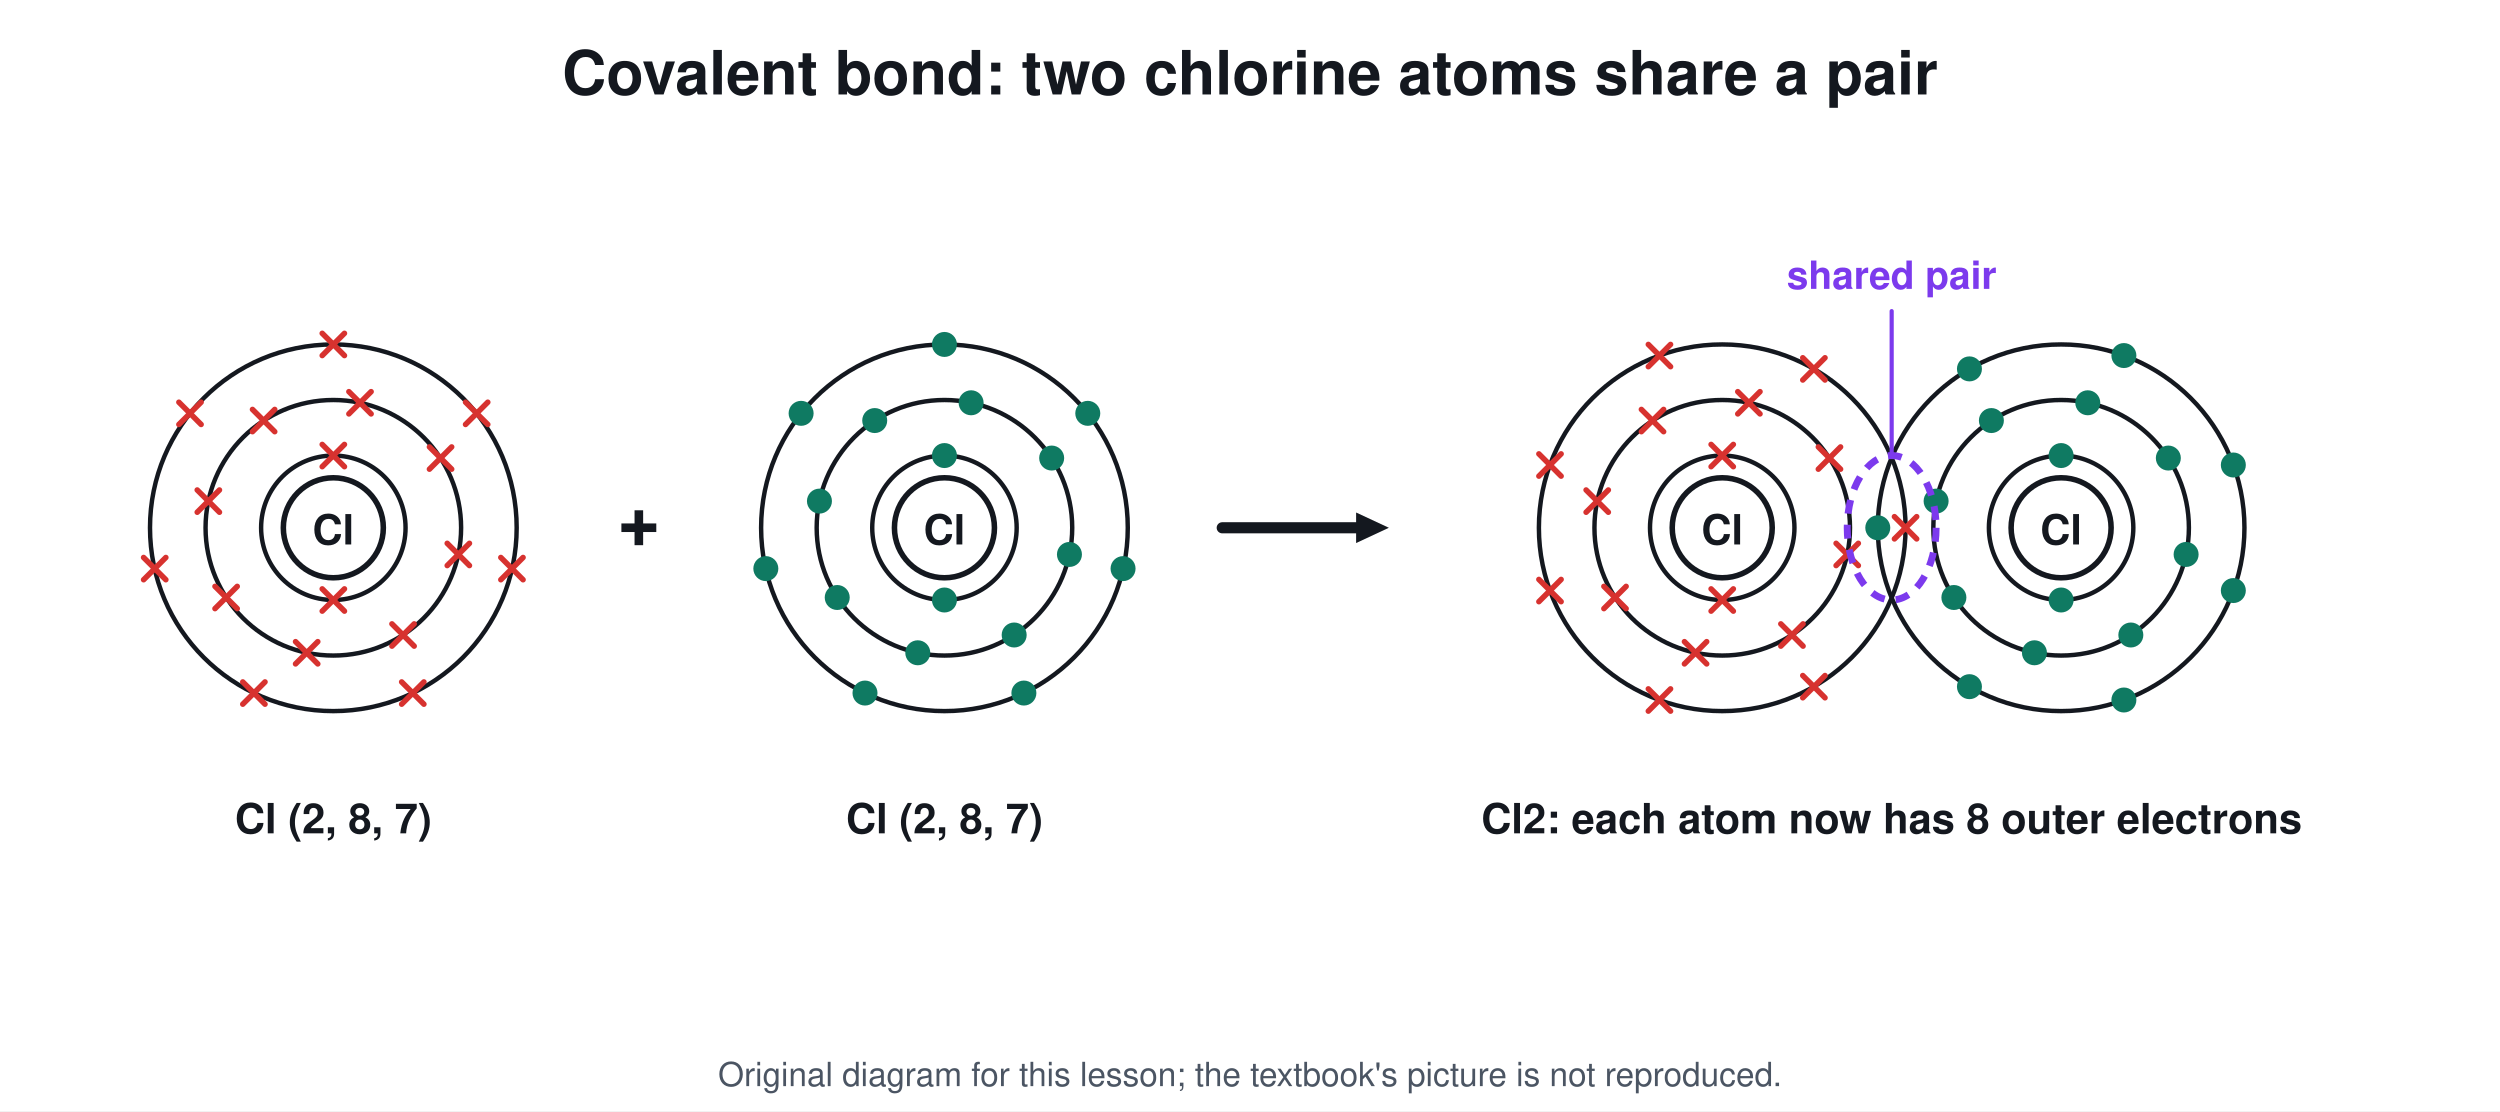
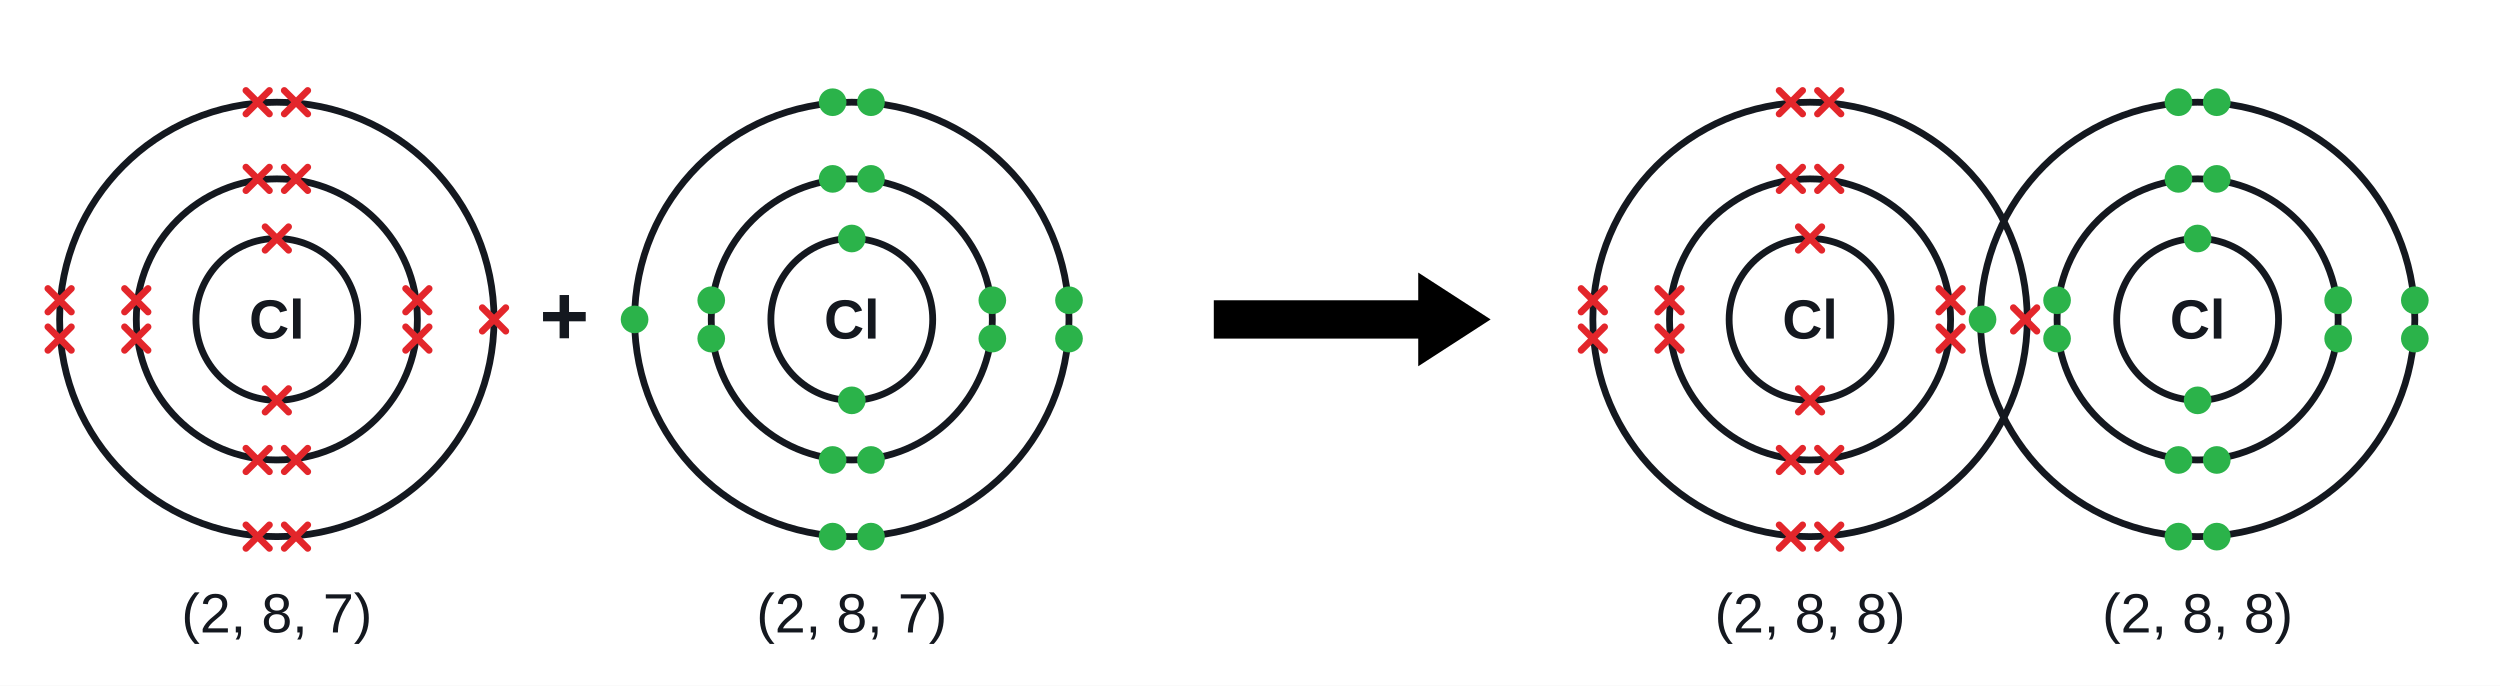
- <svg xmlns="http://www.w3.org/2000/svg" viewBox="0 0 900 400" font-family="Segoe UI, Helvetica, Arial, sans-serif">
-   <rect width="900" height="400" fill="#ffffff" />
-   <text x="450.0" y="34.0" font-size="22" fill="#14181f" text-anchor="middle" font-weight="700">Covalent bond: two chlorine atoms share a pair</text>
-   <circle cx="120.0" cy="190.0" r="18.0" stroke="#14181f" stroke-width="2" fill="#ffffff" />
-   <text x="120.0" y="196.0" font-size="15" fill="#14181f" text-anchor="middle" font-weight="700">Cl</text>
-   <circle cx="120.0" cy="190.0" r="26.0" stroke="#14181f" stroke-width="1.6" fill="none" />
-   <line x1="116.0" y1="160.0" x2="124.0" y2="168.0" stroke="#d7322f" stroke-width="2" stroke-linecap="round" />
-   <line x1="116.0" y1="168.0" x2="124.0" y2="160.0" stroke="#d7322f" stroke-width="2" stroke-linecap="round" />
-   <line x1="116.0" y1="212.0" x2="124.0" y2="220.0" stroke="#d7322f" stroke-width="2" stroke-linecap="round" />
-   <line x1="116.0" y1="220.0" x2="124.0" y2="212.0" stroke="#d7322f" stroke-width="2" stroke-linecap="round" />
-   <circle cx="120.0" cy="190.0" r="46.0" stroke="#14181f" stroke-width="1.6" fill="none" />
-   <line x1="125.6" y1="141.0" x2="133.6" y2="149.0" stroke="#d7322f" stroke-width="2" stroke-linecap="round" />
-   <line x1="125.6" y1="149.0" x2="133.6" y2="141.0" stroke="#d7322f" stroke-width="2" stroke-linecap="round" />
-   <line x1="154.6" y1="160.9" x2="162.6" y2="168.9" stroke="#d7322f" stroke-width="2" stroke-linecap="round" />
-   <line x1="154.6" y1="168.9" x2="162.6" y2="160.9" stroke="#d7322f" stroke-width="2" stroke-linecap="round" />
-   <line x1="161.0" y1="195.6" x2="169.0" y2="203.6" stroke="#d7322f" stroke-width="2" stroke-linecap="round" />
-   <line x1="161.0" y1="203.6" x2="169.0" y2="195.6" stroke="#d7322f" stroke-width="2" stroke-linecap="round" />
-   <line x1="141.1" y1="224.6" x2="149.1" y2="232.6" stroke="#d7322f" stroke-width="2" stroke-linecap="round" />
-   <line x1="141.1" y1="232.6" x2="149.1" y2="224.6" stroke="#d7322f" stroke-width="2" stroke-linecap="round" />
-   <line x1="106.4" y1="231.0" x2="114.4" y2="239.0" stroke="#d7322f" stroke-width="2" stroke-linecap="round" />
-   <line x1="106.4" y1="239.0" x2="114.4" y2="231.0" stroke="#d7322f" stroke-width="2" stroke-linecap="round" />
-   <line x1="77.4" y1="211.1" x2="85.4" y2="219.1" stroke="#d7322f" stroke-width="2" stroke-linecap="round" />
-   <line x1="77.4" y1="219.1" x2="85.4" y2="211.1" stroke="#d7322f" stroke-width="2" stroke-linecap="round" />
-   <line x1="71.0" y1="176.4" x2="79.0" y2="184.4" stroke="#d7322f" stroke-width="2" stroke-linecap="round" />
-   <line x1="71.0" y1="184.4" x2="79.0" y2="176.4" stroke="#d7322f" stroke-width="2" stroke-linecap="round" />
-   <line x1="90.9" y1="147.4" x2="98.9" y2="155.4" stroke="#d7322f" stroke-width="2" stroke-linecap="round" />
-   <line x1="90.9" y1="155.4" x2="98.9" y2="147.4" stroke="#d7322f" stroke-width="2" stroke-linecap="round" />
-   <circle cx="120.0" cy="190.0" r="66.0" stroke="#14181f" stroke-width="1.6" fill="none" />
-   <line x1="116.0" y1="120.0" x2="124.0" y2="128.0" stroke="#d7322f" stroke-width="2" stroke-linecap="round" />
-   <line x1="116.0" y1="128.0" x2="124.0" y2="120.0" stroke="#d7322f" stroke-width="2" stroke-linecap="round" />
-   <line x1="167.6" y1="144.8" x2="175.6" y2="152.8" stroke="#d7322f" stroke-width="2" stroke-linecap="round" />
-   <line x1="167.6" y1="152.8" x2="175.6" y2="144.8" stroke="#d7322f" stroke-width="2" stroke-linecap="round" />
-   <line x1="180.3" y1="200.7" x2="188.3" y2="208.7" stroke="#d7322f" stroke-width="2" stroke-linecap="round" />
-   <line x1="180.3" y1="208.7" x2="188.3" y2="200.7" stroke="#d7322f" stroke-width="2" stroke-linecap="round" />
-   <line x1="144.6" y1="245.5" x2="152.6" y2="253.5" stroke="#d7322f" stroke-width="2" stroke-linecap="round" />
-   <line x1="144.6" y1="253.5" x2="152.6" y2="245.5" stroke="#d7322f" stroke-width="2" stroke-linecap="round" />
-   <line x1="87.4" y1="245.5" x2="95.4" y2="253.5" stroke="#d7322f" stroke-width="2" stroke-linecap="round" />
-   <line x1="87.4" y1="253.5" x2="95.4" y2="245.5" stroke="#d7322f" stroke-width="2" stroke-linecap="round" />
-   <line x1="51.7" y1="200.7" x2="59.7" y2="208.7" stroke="#d7322f" stroke-width="2" stroke-linecap="round" />
-   <line x1="51.7" y1="208.7" x2="59.7" y2="200.7" stroke="#d7322f" stroke-width="2" stroke-linecap="round" />
-   <line x1="64.4" y1="144.8" x2="72.4" y2="152.8" stroke="#d7322f" stroke-width="2" stroke-linecap="round" />
-   <line x1="64.4" y1="152.8" x2="72.4" y2="144.8" stroke="#d7322f" stroke-width="2" stroke-linecap="round" />
-   <text x="230.0" y="196.0" font-size="26" fill="#14181f" text-anchor="middle" font-weight="700">+</text>
-   <circle cx="340.0" cy="190.0" r="18.0" stroke="#14181f" stroke-width="2" fill="#ffffff" />
-   <text x="340.0" y="196.0" font-size="15" fill="#14181f" text-anchor="middle" font-weight="700">Cl</text>
-   <circle cx="340.0" cy="190.0" r="26.0" stroke="#14181f" stroke-width="1.6" fill="none" />
-   <circle cx="340.0" cy="164.0" r="4.0" stroke="#0f7a62" stroke-width="1" fill="#0f7a62" />
-   <circle cx="340.0" cy="216.0" r="4.0" stroke="#0f7a62" stroke-width="1" fill="#0f7a62" />
-   <circle cx="340.0" cy="190.0" r="46.0" stroke="#14181f" stroke-width="1.6" fill="none" />
-   <circle cx="349.6" cy="145.0" r="4.0" stroke="#0f7a62" stroke-width="1" fill="#0f7a62" />
-   <circle cx="378.6" cy="164.9" r="4.0" stroke="#0f7a62" stroke-width="1" fill="#0f7a62" />
-   <circle cx="385.0" cy="199.6" r="4.0" stroke="#0f7a62" stroke-width="1" fill="#0f7a62" />
-   <circle cx="365.1" cy="228.6" r="4.0" stroke="#0f7a62" stroke-width="1" fill="#0f7a62" />
-   <circle cx="330.4" cy="235.0" r="4.0" stroke="#0f7a62" stroke-width="1" fill="#0f7a62" />
-   <circle cx="301.4" cy="215.1" r="4.0" stroke="#0f7a62" stroke-width="1" fill="#0f7a62" />
-   <circle cx="295.0" cy="180.4" r="4.0" stroke="#0f7a62" stroke-width="1" fill="#0f7a62" />
-   <circle cx="314.9" cy="151.4" r="4.0" stroke="#0f7a62" stroke-width="1" fill="#0f7a62" />
-   <circle cx="340.0" cy="190.0" r="66.0" stroke="#14181f" stroke-width="1.6" fill="none" />
-   <circle cx="340.0" cy="124.0" r="4.0" stroke="#0f7a62" stroke-width="1" fill="#0f7a62" />
-   <circle cx="391.6" cy="148.8" r="4.0" stroke="#0f7a62" stroke-width="1" fill="#0f7a62" />
-   <circle cx="404.3" cy="204.7" r="4.0" stroke="#0f7a62" stroke-width="1" fill="#0f7a62" />
-   <circle cx="368.6" cy="249.5" r="4.0" stroke="#0f7a62" stroke-width="1" fill="#0f7a62" />
-   <circle cx="311.4" cy="249.5" r="4.0" stroke="#0f7a62" stroke-width="1" fill="#0f7a62" />
-   <circle cx="275.7" cy="204.7" r="4.0" stroke="#0f7a62" stroke-width="1" fill="#0f7a62" />
-   <circle cx="288.4" cy="148.8" r="4.0" stroke="#0f7a62" stroke-width="1" fill="#0f7a62" />
-   <text x="120.0" y="300.0" font-size="15" fill="#14181f" text-anchor="middle" font-weight="700">Cl (2, 8, 7)</text>
-   <text x="340.0" y="300.0" font-size="15" fill="#14181f" text-anchor="middle" font-weight="700">Cl (2, 8, 7)</text>
-   <line x1="440.0" y1="190.0" x2="489.6" y2="190.0" stroke="#14181f" stroke-width="4" stroke-linecap="round" />
-   <path d="M500.0 190.0 L488.2 195.5 L488.2 184.5 Z" fill="#14181f" />
-   <circle cx="620.0" cy="190.0" r="18.0" stroke="#14181f" stroke-width="2" fill="#ffffff" />
-   <text x="620.0" y="196.0" font-size="15" fill="#14181f" text-anchor="middle" font-weight="700">Cl</text>
-   <circle cx="620.0" cy="190.0" r="26.0" stroke="#14181f" stroke-width="1.6" fill="none" />
-   <line x1="616.0" y1="160.0" x2="624.0" y2="168.0" stroke="#d7322f" stroke-width="2" stroke-linecap="round" />
-   <line x1="616.0" y1="168.0" x2="624.0" y2="160.0" stroke="#d7322f" stroke-width="2" stroke-linecap="round" />
-   <line x1="616.0" y1="212.0" x2="624.0" y2="220.0" stroke="#d7322f" stroke-width="2" stroke-linecap="round" />
-   <line x1="616.0" y1="220.0" x2="624.0" y2="212.0" stroke="#d7322f" stroke-width="2" stroke-linecap="round" />
-   <circle cx="620.0" cy="190.0" r="46.0" stroke="#14181f" stroke-width="1.6" fill="none" />
-   <line x1="625.6" y1="141.0" x2="633.6" y2="149.0" stroke="#d7322f" stroke-width="2" stroke-linecap="round" />
-   <line x1="625.6" y1="149.0" x2="633.6" y2="141.0" stroke="#d7322f" stroke-width="2" stroke-linecap="round" />
-   <line x1="654.6" y1="160.9" x2="662.6" y2="168.9" stroke="#d7322f" stroke-width="2" stroke-linecap="round" />
-   <line x1="654.6" y1="168.9" x2="662.6" y2="160.9" stroke="#d7322f" stroke-width="2" stroke-linecap="round" />
-   <line x1="661.0" y1="195.6" x2="669.0" y2="203.6" stroke="#d7322f" stroke-width="2" stroke-linecap="round" />
-   <line x1="661.0" y1="203.6" x2="669.0" y2="195.6" stroke="#d7322f" stroke-width="2" stroke-linecap="round" />
-   <line x1="641.1" y1="224.6" x2="649.1" y2="232.6" stroke="#d7322f" stroke-width="2" stroke-linecap="round" />
-   <line x1="641.1" y1="232.6" x2="649.1" y2="224.6" stroke="#d7322f" stroke-width="2" stroke-linecap="round" />
-   <line x1="606.4" y1="231.0" x2="614.4" y2="239.0" stroke="#d7322f" stroke-width="2" stroke-linecap="round" />
-   <line x1="606.4" y1="239.0" x2="614.4" y2="231.0" stroke="#d7322f" stroke-width="2" stroke-linecap="round" />
-   <line x1="577.4" y1="211.1" x2="585.4" y2="219.1" stroke="#d7322f" stroke-width="2" stroke-linecap="round" />
-   <line x1="577.4" y1="219.1" x2="585.4" y2="211.1" stroke="#d7322f" stroke-width="2" stroke-linecap="round" />
-   <line x1="571.0" y1="176.4" x2="579.0" y2="184.4" stroke="#d7322f" stroke-width="2" stroke-linecap="round" />
-   <line x1="571.0" y1="184.4" x2="579.0" y2="176.4" stroke="#d7322f" stroke-width="2" stroke-linecap="round" />
-   <line x1="590.9" y1="147.4" x2="598.9" y2="155.4" stroke="#d7322f" stroke-width="2" stroke-linecap="round" />
-   <line x1="590.9" y1="155.4" x2="598.9" y2="147.4" stroke="#d7322f" stroke-width="2" stroke-linecap="round" />
-   <circle cx="620.0" cy="190.0" r="66.0" stroke="#14181f" stroke-width="1.6" fill="none" />
-   <line x1="682.0" y1="186.0" x2="690.0" y2="194.0" stroke="#d7322f" stroke-width="2" stroke-linecap="round" />
-   <line x1="682.0" y1="194.0" x2="690.0" y2="186.0" stroke="#d7322f" stroke-width="2" stroke-linecap="round" />
-   <line x1="649.0" y1="243.2" x2="657.0" y2="251.2" stroke="#d7322f" stroke-width="2" stroke-linecap="round" />
-   <line x1="649.0" y1="251.2" x2="657.0" y2="243.2" stroke="#d7322f" stroke-width="2" stroke-linecap="round" />
-   <line x1="593.4" y1="248.0" x2="601.4" y2="256.0" stroke="#d7322f" stroke-width="2" stroke-linecap="round" />
-   <line x1="593.4" y1="256.0" x2="601.4" y2="248.0" stroke="#d7322f" stroke-width="2" stroke-linecap="round" />
-   <line x1="554.0" y1="208.6" x2="562.0" y2="216.6" stroke="#d7322f" stroke-width="2" stroke-linecap="round" />
-   <line x1="554.0" y1="216.6" x2="562.0" y2="208.6" stroke="#d7322f" stroke-width="2" stroke-linecap="round" />
-   <line x1="554.0" y1="163.4" x2="562.0" y2="171.4" stroke="#d7322f" stroke-width="2" stroke-linecap="round" />
-   <line x1="554.0" y1="171.4" x2="562.0" y2="163.4" stroke="#d7322f" stroke-width="2" stroke-linecap="round" />
-   <line x1="593.4" y1="124.0" x2="601.4" y2="132.0" stroke="#d7322f" stroke-width="2" stroke-linecap="round" />
-   <line x1="593.4" y1="132.0" x2="601.4" y2="124.0" stroke="#d7322f" stroke-width="2" stroke-linecap="round" />
-   <line x1="649.0" y1="128.8" x2="657.0" y2="136.8" stroke="#d7322f" stroke-width="2" stroke-linecap="round" />
-   <line x1="649.0" y1="136.8" x2="657.0" y2="128.8" stroke="#d7322f" stroke-width="2" stroke-linecap="round" />
-   <circle cx="742.0" cy="190.0" r="18.0" stroke="#14181f" stroke-width="2" fill="#ffffff" />
-   <text x="742.0" y="196.0" font-size="15" fill="#14181f" text-anchor="middle" font-weight="700">Cl</text>
-   <circle cx="742.0" cy="190.0" r="26.0" stroke="#14181f" stroke-width="1.6" fill="none" />
-   <circle cx="742.0" cy="164.0" r="4.0" stroke="#0f7a62" stroke-width="1" fill="#0f7a62" />
-   <circle cx="742.0" cy="216.0" r="4.0" stroke="#0f7a62" stroke-width="1" fill="#0f7a62" />
-   <circle cx="742.0" cy="190.0" r="46.0" stroke="#14181f" stroke-width="1.6" fill="none" />
-   <circle cx="751.6" cy="145.0" r="4.0" stroke="#0f7a62" stroke-width="1" fill="#0f7a62" />
-   <circle cx="780.6" cy="164.9" r="4.0" stroke="#0f7a62" stroke-width="1" fill="#0f7a62" />
-   <circle cx="787.0" cy="199.6" r="4.0" stroke="#0f7a62" stroke-width="1" fill="#0f7a62" />
-   <circle cx="767.1" cy="228.6" r="4.0" stroke="#0f7a62" stroke-width="1" fill="#0f7a62" />
-   <circle cx="732.4" cy="235.0" r="4.0" stroke="#0f7a62" stroke-width="1" fill="#0f7a62" />
-   <circle cx="703.4" cy="215.1" r="4.0" stroke="#0f7a62" stroke-width="1" fill="#0f7a62" />
-   <circle cx="697.0" cy="180.4" r="4.0" stroke="#0f7a62" stroke-width="1" fill="#0f7a62" />
-   <circle cx="716.9" cy="151.4" r="4.0" stroke="#0f7a62" stroke-width="1" fill="#0f7a62" />
-   <circle cx="742.0" cy="190.0" r="66.0" stroke="#14181f" stroke-width="1.6" fill="none" />
-   <circle cx="676.0" cy="190.0" r="4.0" stroke="#0f7a62" stroke-width="1" fill="#0f7a62" />
-   <circle cx="709.0" cy="247.2" r="4.0" stroke="#0f7a62" stroke-width="1" fill="#0f7a62" />
-   <circle cx="764.6" cy="252.0" r="4.0" stroke="#0f7a62" stroke-width="1" fill="#0f7a62" />
-   <circle cx="804.0" cy="212.6" r="4.0" stroke="#0f7a62" stroke-width="1" fill="#0f7a62" />
-   <circle cx="804.0" cy="167.4" r="4.0" stroke="#0f7a62" stroke-width="1" fill="#0f7a62" />
-   <circle cx="764.6" cy="128.0" r="4.0" stroke="#0f7a62" stroke-width="1" fill="#0f7a62" />
-   <circle cx="709.0" cy="132.8" r="4.0" stroke="#0f7a62" stroke-width="1" fill="#0f7a62" />
-   <ellipse cx="681.0" cy="190.0" rx="16.0" ry="26.0" stroke="#7c3aed" stroke-width="2.5" fill="none" stroke-dasharray="5 4" />
-   <line x1="681.0" y1="164.0" x2="681.0" y2="112.0" stroke="#7c3aed" stroke-width="1.5" stroke-linecap="round" />
-   <text x="681.0" y="104.0" font-size="14" fill="#7c3aed" text-anchor="middle" font-weight="700">shared pair</text>
-   <text x="681.0" y="300.0" font-size="15" fill="#14181f" text-anchor="middle" font-weight="700">Cl2: each atom now has 8 outer electrons</text>
-   <text x="450.0" y="391" font-size="12" fill="#4b5563" text-anchor="middle">Original diagram for this lesson; the textbook's picture is not reproduced.</text>
+ <svg xmlns="http://www.w3.org/2000/svg" viewBox="0 0 1174 322" font-family="Calibri, Carlito, Arial, Helvetica, sans-serif">
+   <rect width="1174" height="322" fill="#ffffff" />
+   <circle cx="130" cy="150" r="38" stroke="#14181f" stroke-width="3.2" fill="none" />
+   <circle cx="130" cy="150" r="66" stroke="#14181f" stroke-width="3.2" fill="none" />
+   <circle cx="130" cy="150" r="102" stroke="#14181f" stroke-width="3.2" fill="none" />
+   <text x="130" y="159" font-size="26" font-weight="700" text-anchor="middle" fill="#14181f">Cl</text>
+   <line x1="124.5" y1="106.5" x2="135.5" y2="117.5" stroke="#e3262b" stroke-width="3.2" stroke-linecap="round" />
+   <line x1="124.5" y1="117.5" x2="135.5" y2="106.5" stroke="#e3262b" stroke-width="3.2" stroke-linecap="round" />
+   <line x1="124.5" y1="182.5" x2="135.5" y2="193.5" stroke="#e3262b" stroke-width="3.2" stroke-linecap="round" />
+   <line x1="124.5" y1="193.5" x2="135.5" y2="182.5" stroke="#e3262b" stroke-width="3.2" stroke-linecap="round" />
+   <line x1="115.5" y1="78.5" x2="126.5" y2="89.5" stroke="#e3262b" stroke-width="3.2" stroke-linecap="round" />
+   <line x1="115.5" y1="89.5" x2="126.5" y2="78.5" stroke="#e3262b" stroke-width="3.2" stroke-linecap="round" />
+   <line x1="133.5" y1="78.5" x2="144.5" y2="89.5" stroke="#e3262b" stroke-width="3.2" stroke-linecap="round" />
+   <line x1="133.5" y1="89.5" x2="144.5" y2="78.5" stroke="#e3262b" stroke-width="3.2" stroke-linecap="round" />
+   <line x1="115.5" y1="210.5" x2="126.5" y2="221.5" stroke="#e3262b" stroke-width="3.2" stroke-linecap="round" />
+   <line x1="115.5" y1="221.5" x2="126.5" y2="210.5" stroke="#e3262b" stroke-width="3.2" stroke-linecap="round" />
+   <line x1="133.5" y1="210.5" x2="144.5" y2="221.5" stroke="#e3262b" stroke-width="3.2" stroke-linecap="round" />
+   <line x1="133.5" y1="221.5" x2="144.5" y2="210.5" stroke="#e3262b" stroke-width="3.2" stroke-linecap="round" />
+   <line x1="190.5" y1="135.5" x2="201.5" y2="146.5" stroke="#e3262b" stroke-width="3.2" stroke-linecap="round" />
+   <line x1="190.5" y1="146.5" x2="201.5" y2="135.5" stroke="#e3262b" stroke-width="3.2" stroke-linecap="round" />
+   <line x1="190.5" y1="153.5" x2="201.5" y2="164.5" stroke="#e3262b" stroke-width="3.2" stroke-linecap="round" />
+   <line x1="190.5" y1="164.5" x2="201.5" y2="153.5" stroke="#e3262b" stroke-width="3.2" stroke-linecap="round" />
+   <line x1="58.5" y1="135.5" x2="69.5" y2="146.5" stroke="#e3262b" stroke-width="3.2" stroke-linecap="round" />
+   <line x1="58.5" y1="146.5" x2="69.5" y2="135.5" stroke="#e3262b" stroke-width="3.2" stroke-linecap="round" />
+   <line x1="58.5" y1="153.5" x2="69.5" y2="164.5" stroke="#e3262b" stroke-width="3.2" stroke-linecap="round" />
+   <line x1="58.5" y1="164.5" x2="69.5" y2="153.5" stroke="#e3262b" stroke-width="3.2" stroke-linecap="round" />
+   <line x1="115.5" y1="42.5" x2="126.5" y2="53.5" stroke="#e3262b" stroke-width="3.2" stroke-linecap="round" />
+   <line x1="115.5" y1="53.5" x2="126.5" y2="42.5" stroke="#e3262b" stroke-width="3.2" stroke-linecap="round" />
+   <line x1="133.5" y1="42.5" x2="144.5" y2="53.5" stroke="#e3262b" stroke-width="3.2" stroke-linecap="round" />
+   <line x1="133.5" y1="53.5" x2="144.5" y2="42.5" stroke="#e3262b" stroke-width="3.2" stroke-linecap="round" />
+   <line x1="115.5" y1="246.5" x2="126.5" y2="257.5" stroke="#e3262b" stroke-width="3.2" stroke-linecap="round" />
+   <line x1="115.5" y1="257.5" x2="126.5" y2="246.5" stroke="#e3262b" stroke-width="3.2" stroke-linecap="round" />
+   <line x1="133.5" y1="246.5" x2="144.5" y2="257.5" stroke="#e3262b" stroke-width="3.2" stroke-linecap="round" />
+   <line x1="133.5" y1="257.5" x2="144.5" y2="246.5" stroke="#e3262b" stroke-width="3.2" stroke-linecap="round" />
+   <line x1="22.5" y1="135.5" x2="33.5" y2="146.5" stroke="#e3262b" stroke-width="3.2" stroke-linecap="round" />
+   <line x1="22.5" y1="146.5" x2="33.5" y2="135.5" stroke="#e3262b" stroke-width="3.2" stroke-linecap="round" />
+   <line x1="22.5" y1="153.5" x2="33.5" y2="164.5" stroke="#e3262b" stroke-width="3.2" stroke-linecap="round" />
+   <line x1="22.5" y1="164.5" x2="33.5" y2="153.5" stroke="#e3262b" stroke-width="3.2" stroke-linecap="round" />
+   <line x1="226.5" y1="144.5" x2="237.5" y2="155.5" stroke="#e3262b" stroke-width="3.2" stroke-linecap="round" />
+   <line x1="226.5" y1="155.5" x2="237.5" y2="144.5" stroke="#e3262b" stroke-width="3.2" stroke-linecap="round" />
+   <text x="265.0" y="162" font-size="40" font-weight="700" text-anchor="middle" fill="#14181f">+</text>
+   <circle cx="400" cy="150" r="38" stroke="#14181f" stroke-width="3.2" fill="none" />
+   <circle cx="400" cy="150" r="66" stroke="#14181f" stroke-width="3.2" fill="none" />
+   <circle cx="400" cy="150" r="102" stroke="#14181f" stroke-width="3.2" fill="none" />
+   <text x="400" y="159" font-size="26" font-weight="700" text-anchor="middle" fill="#14181f">Cl</text>
+   <circle cx="400.0" cy="112.0" r="6.5" fill="#2bb34a" />
+   <circle cx="400.0" cy="188.0" r="6.5" fill="#2bb34a" />
+   <circle cx="391.0" cy="84.0" r="6.5" fill="#2bb34a" />
+   <circle cx="409.0" cy="84.0" r="6.5" fill="#2bb34a" />
+   <circle cx="391.0" cy="216.0" r="6.5" fill="#2bb34a" />
+   <circle cx="409.0" cy="216.0" r="6.5" fill="#2bb34a" />
+   <circle cx="466.0" cy="141.0" r="6.5" fill="#2bb34a" />
+   <circle cx="466.0" cy="159.0" r="6.5" fill="#2bb34a" />
+   <circle cx="334.0" cy="141.0" r="6.5" fill="#2bb34a" />
+   <circle cx="334.0" cy="159.0" r="6.5" fill="#2bb34a" />
+   <circle cx="391.0" cy="48.0" r="6.5" fill="#2bb34a" />
+   <circle cx="409.0" cy="48.0" r="6.5" fill="#2bb34a" />
+   <circle cx="391.0" cy="252.0" r="6.5" fill="#2bb34a" />
+   <circle cx="409.0" cy="252.0" r="6.5" fill="#2bb34a" />
+   <circle cx="502.0" cy="141.0" r="6.5" fill="#2bb34a" />
+   <circle cx="502.0" cy="159.0" r="6.5" fill="#2bb34a" />
+   <circle cx="298.0" cy="150.0" r="6.5" fill="#2bb34a" />
+   <text x="130" y="297" font-size="26" text-anchor="middle" fill="#14181f">(2, 8, 7)</text>
+   <text x="400" y="297" font-size="26" text-anchor="middle" fill="#14181f">(2, 8, 7)</text>
+   <path d="M570 141 L666 141 L666 128 L700 150 L666 172 L666 159 L570 159 Z" fill="#000" />
+   <circle cx="850" cy="150" r="38" stroke="#14181f" stroke-width="3.2" fill="none" />
+   <circle cx="850" cy="150" r="66" stroke="#14181f" stroke-width="3.2" fill="none" />
+   <circle cx="850" cy="150" r="102" stroke="#14181f" stroke-width="3.2" fill="none" />
+   <text x="850" y="159" font-size="26" font-weight="700" text-anchor="middle" fill="#14181f">Cl</text>
+   <line x1="844.5" y1="106.5" x2="855.5" y2="117.5" stroke="#e3262b" stroke-width="3.2" stroke-linecap="round" />
+   <line x1="844.5" y1="117.5" x2="855.5" y2="106.5" stroke="#e3262b" stroke-width="3.2" stroke-linecap="round" />
+   <line x1="844.5" y1="182.5" x2="855.5" y2="193.5" stroke="#e3262b" stroke-width="3.2" stroke-linecap="round" />
+   <line x1="844.5" y1="193.5" x2="855.5" y2="182.5" stroke="#e3262b" stroke-width="3.2" stroke-linecap="round" />
+   <line x1="835.5" y1="78.5" x2="846.5" y2="89.5" stroke="#e3262b" stroke-width="3.2" stroke-linecap="round" />
+   <line x1="835.5" y1="89.5" x2="846.5" y2="78.5" stroke="#e3262b" stroke-width="3.2" stroke-linecap="round" />
+   <line x1="853.5" y1="78.5" x2="864.5" y2="89.5" stroke="#e3262b" stroke-width="3.2" stroke-linecap="round" />
+   <line x1="853.5" y1="89.5" x2="864.5" y2="78.5" stroke="#e3262b" stroke-width="3.2" stroke-linecap="round" />
+   <line x1="835.5" y1="210.5" x2="846.5" y2="221.5" stroke="#e3262b" stroke-width="3.2" stroke-linecap="round" />
+   <line x1="835.5" y1="221.5" x2="846.5" y2="210.5" stroke="#e3262b" stroke-width="3.2" stroke-linecap="round" />
+   <line x1="853.5" y1="210.5" x2="864.5" y2="221.5" stroke="#e3262b" stroke-width="3.2" stroke-linecap="round" />
+   <line x1="853.5" y1="221.5" x2="864.5" y2="210.5" stroke="#e3262b" stroke-width="3.2" stroke-linecap="round" />
+   <line x1="910.5" y1="135.5" x2="921.5" y2="146.5" stroke="#e3262b" stroke-width="3.2" stroke-linecap="round" />
+   <line x1="910.5" y1="146.5" x2="921.5" y2="135.5" stroke="#e3262b" stroke-width="3.2" stroke-linecap="round" />
+   <line x1="910.5" y1="153.5" x2="921.5" y2="164.5" stroke="#e3262b" stroke-width="3.2" stroke-linecap="round" />
+   <line x1="910.5" y1="164.5" x2="921.5" y2="153.5" stroke="#e3262b" stroke-width="3.2" stroke-linecap="round" />
+   <line x1="778.5" y1="135.5" x2="789.5" y2="146.5" stroke="#e3262b" stroke-width="3.2" stroke-linecap="round" />
+   <line x1="778.5" y1="146.5" x2="789.5" y2="135.5" stroke="#e3262b" stroke-width="3.2" stroke-linecap="round" />
+   <line x1="778.5" y1="153.5" x2="789.5" y2="164.5" stroke="#e3262b" stroke-width="3.2" stroke-linecap="round" />
+   <line x1="778.5" y1="164.5" x2="789.5" y2="153.5" stroke="#e3262b" stroke-width="3.2" stroke-linecap="round" />
+   <line x1="835.5" y1="42.5" x2="846.5" y2="53.5" stroke="#e3262b" stroke-width="3.2" stroke-linecap="round" />
+   <line x1="835.5" y1="53.5" x2="846.5" y2="42.5" stroke="#e3262b" stroke-width="3.2" stroke-linecap="round" />
+   <line x1="853.5" y1="42.5" x2="864.5" y2="53.5" stroke="#e3262b" stroke-width="3.2" stroke-linecap="round" />
+   <line x1="853.5" y1="53.5" x2="864.5" y2="42.5" stroke="#e3262b" stroke-width="3.2" stroke-linecap="round" />
+   <line x1="835.5" y1="246.5" x2="846.5" y2="257.5" stroke="#e3262b" stroke-width="3.2" stroke-linecap="round" />
+   <line x1="835.5" y1="257.5" x2="846.5" y2="246.5" stroke="#e3262b" stroke-width="3.2" stroke-linecap="round" />
+   <line x1="853.5" y1="246.5" x2="864.5" y2="257.5" stroke="#e3262b" stroke-width="3.2" stroke-linecap="round" />
+   <line x1="853.5" y1="257.5" x2="864.5" y2="246.5" stroke="#e3262b" stroke-width="3.2" stroke-linecap="round" />
+   <line x1="742.5" y1="135.5" x2="753.5" y2="146.5" stroke="#e3262b" stroke-width="3.2" stroke-linecap="round" />
+   <line x1="742.5" y1="146.5" x2="753.5" y2="135.5" stroke="#e3262b" stroke-width="3.2" stroke-linecap="round" />
+   <line x1="742.5" y1="153.5" x2="753.5" y2="164.5" stroke="#e3262b" stroke-width="3.2" stroke-linecap="round" />
+   <line x1="742.5" y1="164.5" x2="753.5" y2="153.5" stroke="#e3262b" stroke-width="3.2" stroke-linecap="round" />
+   <circle cx="1032" cy="150" r="38" stroke="#14181f" stroke-width="3.2" fill="none" />
+   <circle cx="1032" cy="150" r="66" stroke="#14181f" stroke-width="3.2" fill="none" />
+   <circle cx="1032" cy="150" r="102" stroke="#14181f" stroke-width="3.2" fill="none" />
+   <text x="1032" y="159" font-size="26" font-weight="700" text-anchor="middle" fill="#14181f">Cl</text>
+   <circle cx="1032.0" cy="112.0" r="6.5" fill="#2bb34a" />
+   <circle cx="1032.0" cy="188.0" r="6.5" fill="#2bb34a" />
+   <circle cx="1023.0" cy="84.0" r="6.5" fill="#2bb34a" />
+   <circle cx="1041.0" cy="84.0" r="6.5" fill="#2bb34a" />
+   <circle cx="1023.0" cy="216.0" r="6.5" fill="#2bb34a" />
+   <circle cx="1041.0" cy="216.0" r="6.5" fill="#2bb34a" />
+   <circle cx="1098.0" cy="141.0" r="6.5" fill="#2bb34a" />
+   <circle cx="1098.0" cy="159.0" r="6.5" fill="#2bb34a" />
+   <circle cx="966.0" cy="141.0" r="6.5" fill="#2bb34a" />
+   <circle cx="966.0" cy="159.0" r="6.5" fill="#2bb34a" />
+   <circle cx="1023.0" cy="48.0" r="6.5" fill="#2bb34a" />
+   <circle cx="1041.0" cy="48.0" r="6.5" fill="#2bb34a" />
+   <circle cx="1023.0" cy="252.0" r="6.5" fill="#2bb34a" />
+   <circle cx="1041.0" cy="252.0" r="6.5" fill="#2bb34a" />
+   <circle cx="1134.0" cy="141.0" r="6.5" fill="#2bb34a" />
+   <circle cx="1134.0" cy="159.0" r="6.5" fill="#2bb34a" />
+   <circle cx="931.0" cy="150.0" r="6.5" fill="#2bb34a" />
+   <line x1="945.5" y1="144.5" x2="956.5" y2="155.5" stroke="#e3262b" stroke-width="3.2" stroke-linecap="round" />
+   <line x1="945.5" y1="155.5" x2="956.5" y2="144.5" stroke="#e3262b" stroke-width="3.2" stroke-linecap="round" />
+   <text x="850" y="297" font-size="26" text-anchor="middle" fill="#14181f">(2, 8, 8)</text>
+   <text x="1032" y="297" font-size="26" text-anchor="middle" fill="#14181f">(2, 8, 8)</text>
</svg>
